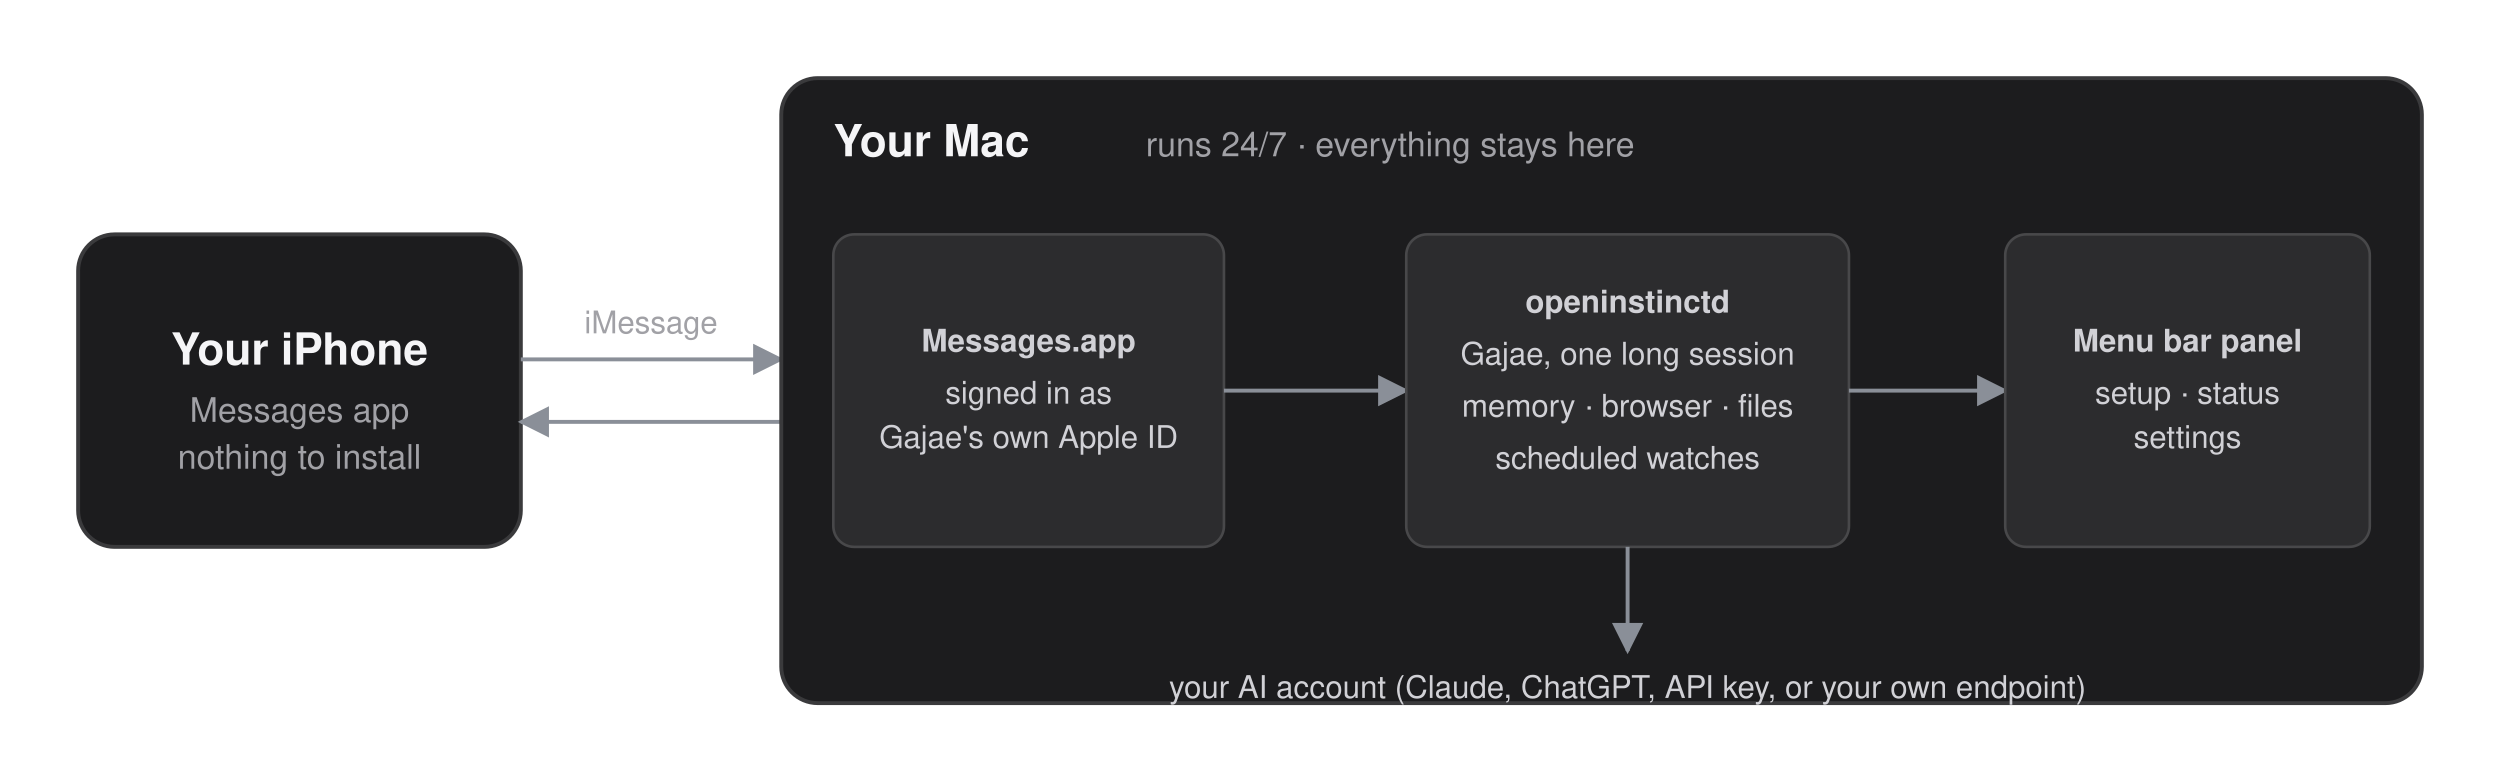
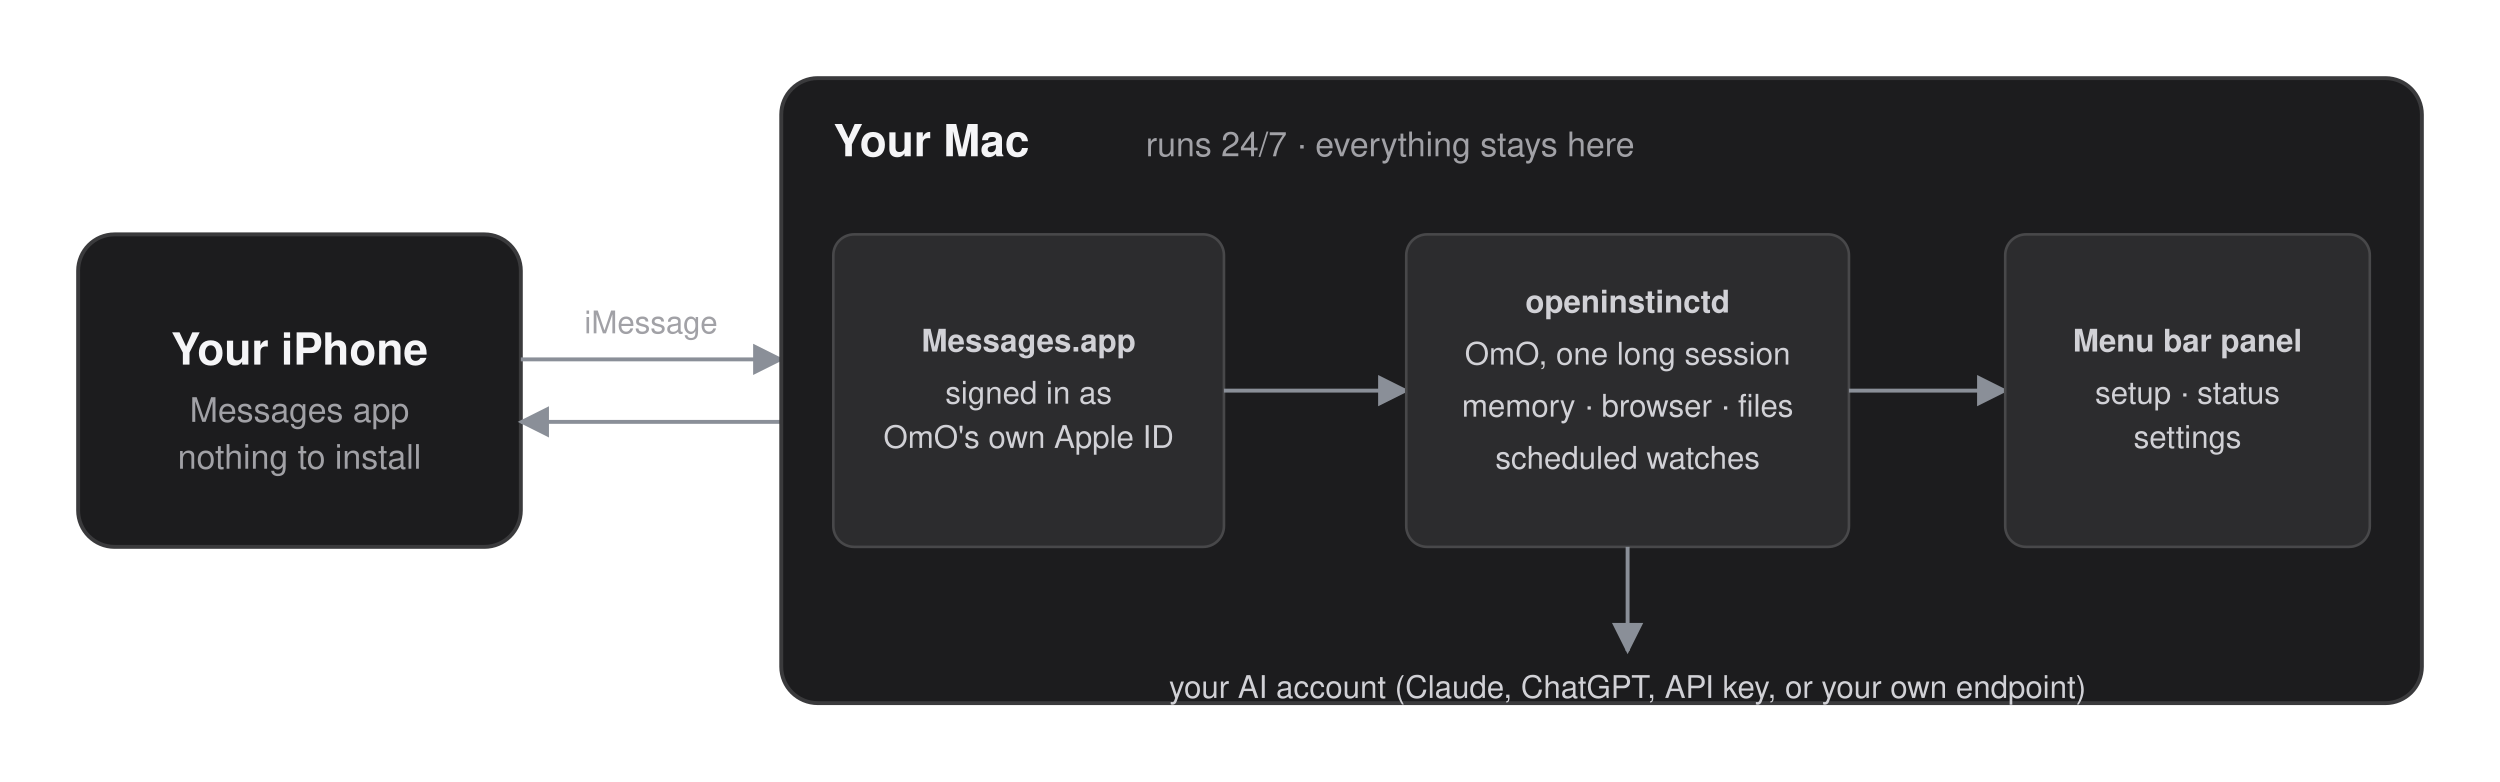
<svg xmlns="http://www.w3.org/2000/svg" width="960" height="300" viewBox="0 0 960 300" font-family="-apple-system, 'SF Pro Text', 'Helvetica Neue', Helvetica, Arial, sans-serif">
  <defs>
    <marker id="arrow" viewBox="0 0 10 10" refX="9" refY="5" markerWidth="8" markerHeight="8" orient="auto-start-reverse">
      <path d="M 0 0 L 10 5 L 0 10 z" fill="#8a8f98" />
    </marker>
    <style>
      .box { fill: #1c1c1e; stroke: #3a3a3c; stroke-width: 1.5; rx: 14; }
      .title { fill: #f5f5f7; font-size: 17px; font-weight: 600; }
      .sub { fill: #a1a1a6; font-size: 13px; }
      .edge { stroke: #8a8f98; stroke-width: 1.5; fill: none; marker-end: url(#arrow); }
      .edgeLabel { fill: #a1a1a6; font-size: 12px; }
      .inner { fill: #2c2c2e; stroke: #48484a; stroke-width: 1; rx: 8; }
      .innerText { fill: #d1d1d6; font-size: 12px; }
      .accent { fill: #30d158; }
    </style>
  </defs>
  <rect class="box" x="30" y="90" width="170" height="120" />
  <text class="title" x="115" y="140" text-anchor="middle">Your iPhone</text>
  <text class="sub" x="115" y="162" text-anchor="middle">Messages app</text>
  <text class="sub" x="115" y="180" text-anchor="middle">nothing to install</text>
  <path class="edge" d="M 200 138 L 300 138" />
  <path class="edge" d="M 300 162 L 200 162" />
  <text class="edgeLabel" x="250" y="128" text-anchor="middle">iMessage</text>
  <rect class="box" x="300" y="30" width="630" height="240" />
  <text class="title" x="320" y="60">Your Mac</text>
  <text class="sub" x="440" y="60">runs 24/7 · everything stays here</text>
  <rect class="inner" x="320" y="90" width="150" height="120" />
  <text class="innerText" x="395" y="135" text-anchor="middle" font-weight="600">Messages.app</text>
  <text class="innerText" x="395" y="155" text-anchor="middle">signed in as</text>
-   <text class="innerText" x="395" y="172" text-anchor="middle">Gajae's own Apple ID</text>
+   <text class="innerText" x="395" y="172" text-anchor="middle">OmO's own Apple ID</text>
  <path class="edge" d="M 470 150 L 540 150" />
  <rect class="inner" x="540" y="90" width="170" height="120" />
  <text class="innerText" x="625" y="120" text-anchor="middle" font-weight="600">openinstinctd</text>
-   <text class="innerText" x="625" y="140" text-anchor="middle">Gajae, one long session</text>
+   <text class="innerText" x="625" y="140" text-anchor="middle">OmO, one long session</text>
  <text class="innerText" x="625" y="160" text-anchor="middle">memory · browser · files</text>
  <text class="innerText" x="625" y="180" text-anchor="middle">scheduled watches</text>
  <path class="edge" d="M 710 150 L 770 150" />
  <rect class="inner" x="770" y="90" width="140" height="120" />
  <text class="innerText" x="840" y="135" text-anchor="middle" font-weight="600">Menu bar panel</text>
  <text class="innerText" x="840" y="155" text-anchor="middle">setup · status</text>
  <text class="innerText" x="840" y="172" text-anchor="middle">settings</text>
  <path class="edge" d="M 625 210 L 625 250" />
  <text class="innerText" x="625" y="268" text-anchor="middle">your AI account (Claude, ChatGPT, API key, or your own endpoint)</text>
</svg>
